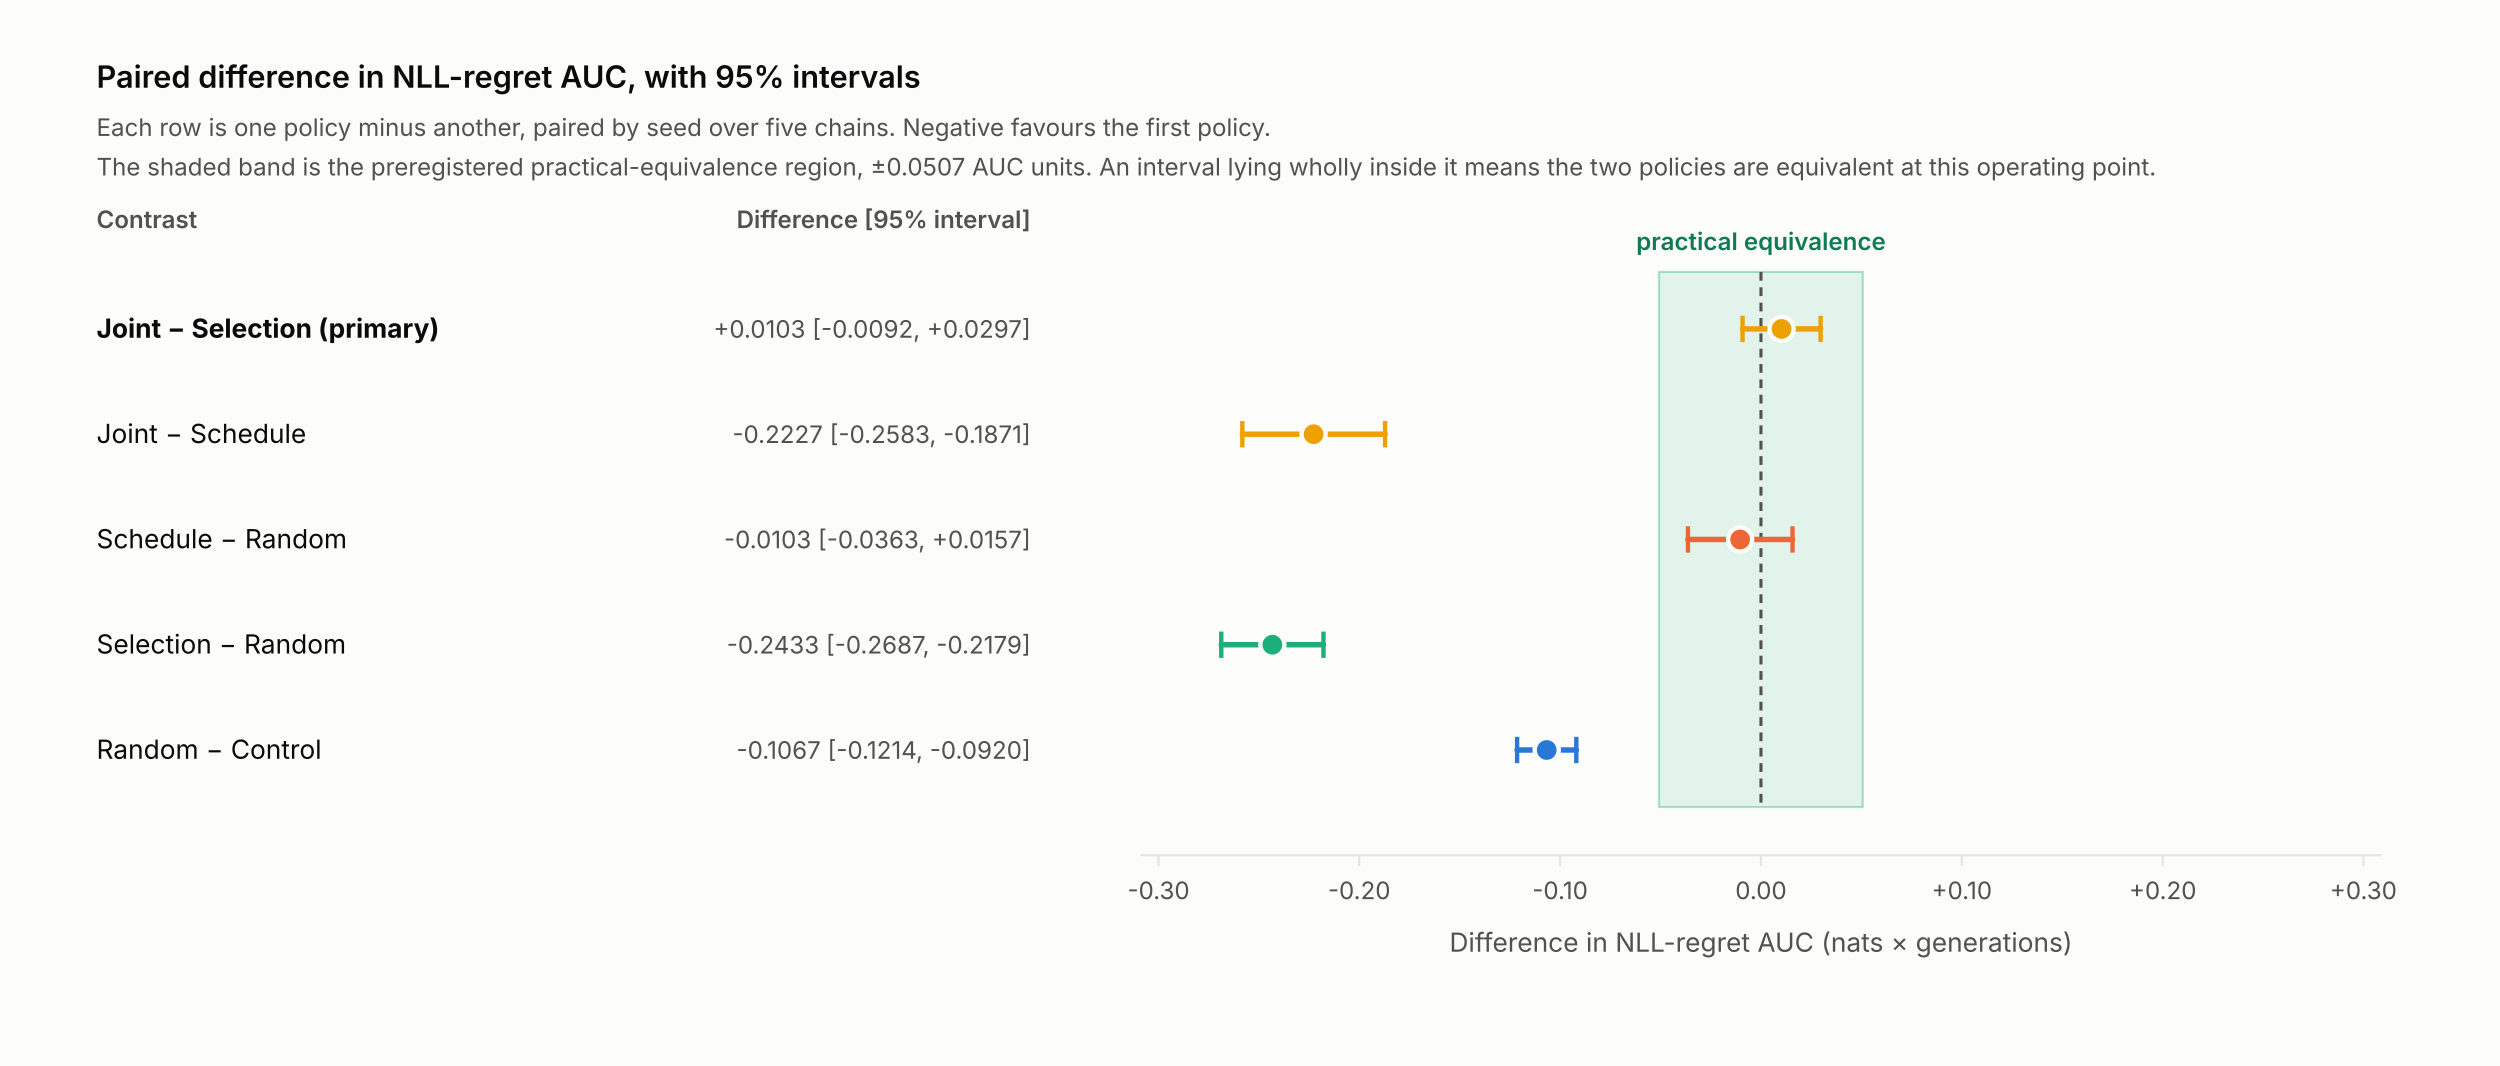
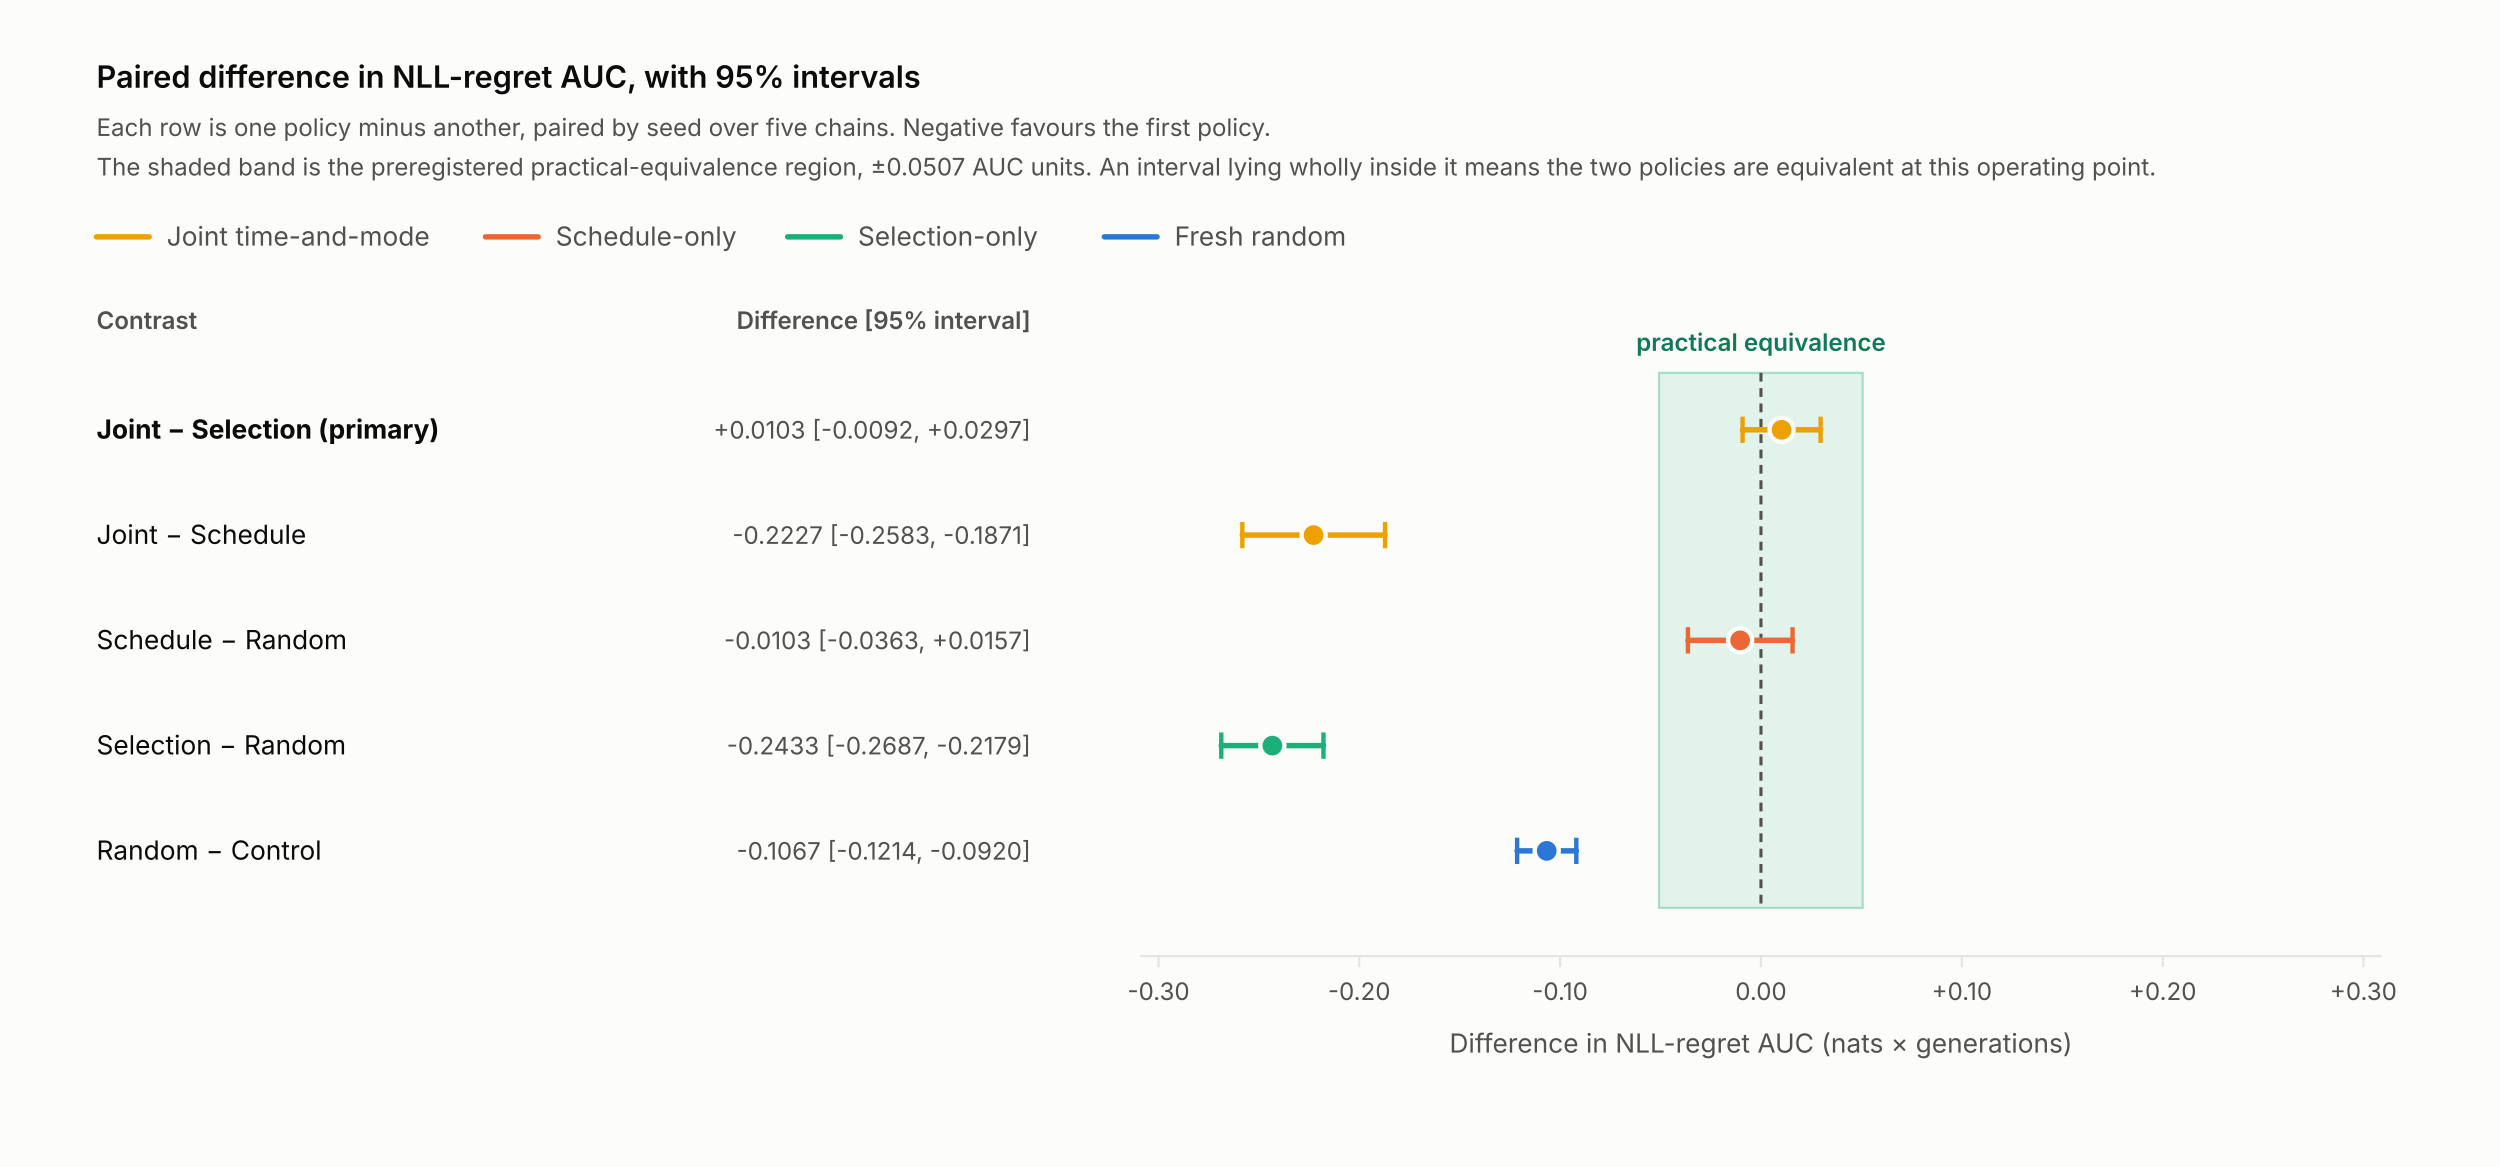
- <svg xmlns="http://www.w3.org/2000/svg" viewBox="0 0 1140 486" font-family="system-ui, -apple-system, Segoe UI, sans-serif" font-size="12" role="img" aria-label="Paired contrasts against the practical equivalence region">
-   <rect width="1140" height="486" fill="#fcfcfb" />
+ <svg xmlns="http://www.w3.org/2000/svg" viewBox="0 0 1140 532" font-family="system-ui, -apple-system, Segoe UI, sans-serif" font-size="12" role="img" aria-label="Paired contrasts against the practical equivalence region">
+   <rect width="1140" height="532" fill="#fcfcfb" />
  <text x="44.0" y="40.0" text-anchor="start" fill="#0b0b0b" font-size="14" font-weight="600">Paired difference in NLL-regret AUC, with 95% intervals</text>
  <text x="44.0" y="62.0" text-anchor="start" fill="#52514e" font-size="11" font-weight="normal">Each row is one policy minus another, paired by seed over five chains. Negative favours the first policy.</text>
  <text x="44.0" y="80.0" text-anchor="start" fill="#52514e" font-size="11" font-weight="normal">The shaded band is the preregistered practical-equivalence region, ±0.0507 AUC units. An interval lying wholly inside it means the two policies are equivalent at this operating point.</text>
-   <rect x="756.5" y="124.0" width="92.9" height="244.0" fill="#1baf7a" fill-opacity="0.12" stroke="#1baf7a" stroke-opacity="0.35" />
-   <text x="803.0" y="114.0" text-anchor="middle" fill="#0f7a55" font-size="11" font-weight="600">practical equivalence</text>
-   <line x1="803.0" y1="124.0" x2="803.0" y2="368.0" stroke="#52514e" stroke-width="1.4" stroke-dasharray="4 3" />
-   <text x="44.0" y="104.0" text-anchor="start" fill="#52514e" font-size="11" font-weight="600">Contrast</text>
-   <text x="470.0" y="104.0" text-anchor="end" fill="#52514e" font-size="11" font-weight="600">Difference  [95% interval]</text>
-   <text x="44.0" y="154.0" text-anchor="start" fill="#0b0b0b" font-size="12" font-weight="700">Joint − Selection (primary)</text>
-   <text x="470.0" y="154.0" text-anchor="end" fill="#52514e" font-size="11" font-weight="normal">+0.0103  [-0.0092, +0.0297]</text>
-   <line x1="794.6" y1="150.0" x2="830.2" y2="150.0" stroke="#eda100" stroke-width="2.5" stroke-linecap="round" />
-   <line x1="794.6" y1="144.0" x2="794.6" y2="156.0" stroke="#eda100" stroke-width="2" />
-   <line x1="830.2" y1="144.0" x2="830.2" y2="156.0" stroke="#eda100" stroke-width="2" />
-   <circle cx="812.4" cy="150.0" r="5.5" fill="#eda100" stroke="#fcfcfb" stroke-width="2" />
-   <text x="44.0" y="202.0" text-anchor="start" fill="#0b0b0b" font-size="12" font-weight="normal">Joint − Schedule</text>
-   <text x="470.0" y="202.0" text-anchor="end" fill="#52514e" font-size="11" font-weight="normal">-0.2227  [-0.2583, -0.1871]</text>
-   <line x1="566.5" y1="198.0" x2="631.6" y2="198.0" stroke="#eda100" stroke-width="2.5" stroke-linecap="round" />
-   <line x1="566.5" y1="192.0" x2="566.5" y2="204.0" stroke="#eda100" stroke-width="2" />
-   <line x1="631.6" y1="192.0" x2="631.6" y2="204.0" stroke="#eda100" stroke-width="2" />
-   <circle cx="599.0" cy="198.0" r="5.5" fill="#eda100" stroke="#fcfcfb" stroke-width="2" />
-   <text x="44.0" y="250.0" text-anchor="start" fill="#0b0b0b" font-size="12" font-weight="normal">Schedule − Random</text>
-   <text x="470.0" y="250.0" text-anchor="end" fill="#52514e" font-size="11" font-weight="normal">-0.0103  [-0.0363, +0.0157]</text>
-   <line x1="769.7" y1="246.0" x2="817.4" y2="246.0" stroke="#eb6834" stroke-width="2.5" stroke-linecap="round" />
-   <line x1="769.7" y1="240.0" x2="769.7" y2="252.0" stroke="#eb6834" stroke-width="2" />
-   <line x1="817.4" y1="240.0" x2="817.4" y2="252.0" stroke="#eb6834" stroke-width="2" />
-   <circle cx="793.5" cy="246.0" r="5.5" fill="#eb6834" stroke="#fcfcfb" stroke-width="2" />
-   <text x="44.0" y="298.0" text-anchor="start" fill="#0b0b0b" font-size="12" font-weight="normal">Selection − Random</text>
-   <text x="470.0" y="298.0" text-anchor="end" fill="#52514e" font-size="11" font-weight="normal">-0.2433  [-0.2687, -0.2179]</text>
-   <line x1="556.9" y1="294.0" x2="603.5" y2="294.0" stroke="#1baf7a" stroke-width="2.5" stroke-linecap="round" />
-   <line x1="556.9" y1="288.0" x2="556.9" y2="300.0" stroke="#1baf7a" stroke-width="2" />
-   <line x1="603.5" y1="288.0" x2="603.5" y2="300.0" stroke="#1baf7a" stroke-width="2" />
-   <circle cx="580.2" cy="294.0" r="5.5" fill="#1baf7a" stroke="#fcfcfb" stroke-width="2" />
-   <text x="44.0" y="346.0" text-anchor="start" fill="#0b0b0b" font-size="12" font-weight="normal">Random − Control</text>
-   <text x="470.0" y="346.0" text-anchor="end" fill="#52514e" font-size="11" font-weight="normal">-0.1067  [-0.1214, -0.0920]</text>
-   <line x1="691.8" y1="342.0" x2="718.8" y2="342.0" stroke="#2a78d6" stroke-width="2.5" stroke-linecap="round" />
-   <line x1="691.8" y1="336.0" x2="691.8" y2="348.0" stroke="#2a78d6" stroke-width="2" />
-   <line x1="718.8" y1="336.0" x2="718.8" y2="348.0" stroke="#2a78d6" stroke-width="2" />
-   <circle cx="705.3" cy="342.0" r="5.5" fill="#2a78d6" stroke="#fcfcfb" stroke-width="2" />
-   <line x1="520.0" y1="390.0" x2="1086.0" y2="390.0" stroke="#e5e4e0" />
-   <line x1="528.3" y1="390.0" x2="528.3" y2="395.0" stroke="#e5e4e0" />
-   <text x="528.3" y="410.0" text-anchor="middle" fill="#52514e" font-size="11" font-weight="normal">-0.30</text>
-   <line x1="619.8" y1="390.0" x2="619.8" y2="395.0" stroke="#e5e4e0" />
-   <text x="619.8" y="410.0" text-anchor="middle" fill="#52514e" font-size="11" font-weight="normal">-0.20</text>
-   <line x1="711.4" y1="390.0" x2="711.4" y2="395.0" stroke="#e5e4e0" />
-   <text x="711.4" y="410.0" text-anchor="middle" fill="#52514e" font-size="11" font-weight="normal">-0.10</text>
-   <line x1="803.0" y1="390.0" x2="803.0" y2="395.0" stroke="#e5e4e0" />
-   <text x="803.0" y="410.0" text-anchor="middle" fill="#52514e" font-size="11" font-weight="normal">0.00</text>
-   <line x1="894.6" y1="390.0" x2="894.6" y2="395.0" stroke="#e5e4e0" />
-   <text x="894.6" y="410.0" text-anchor="middle" fill="#52514e" font-size="11" font-weight="normal">+0.10</text>
-   <line x1="986.2" y1="390.0" x2="986.2" y2="395.0" stroke="#e5e4e0" />
-   <text x="986.2" y="410.0" text-anchor="middle" fill="#52514e" font-size="11" font-weight="normal">+0.20</text>
-   <line x1="1077.7" y1="390.0" x2="1077.7" y2="395.0" stroke="#e5e4e0" />
-   <text x="1077.7" y="410.0" text-anchor="middle" fill="#52514e" font-size="11" font-weight="normal">+0.30</text>
-   <text x="803.0" y="434.0" text-anchor="middle" fill="#52514e" font-size="12" font-weight="normal">Difference in NLL-regret AUC (nats × generations)</text>
+   <rect x="756.5" y="170.0" width="92.9" height="244.0" fill="#1baf7a" fill-opacity="0.12" stroke="#1baf7a" stroke-opacity="0.35" />
+   <text x="803.0" y="160.0" text-anchor="middle" fill="#0f7a55" font-size="11" font-weight="600">practical equivalence</text>
+   <line x1="803.0" y1="170.0" x2="803.0" y2="414.0" stroke="#52514e" stroke-width="1.4" stroke-dasharray="4 3" />
+   <text x="44.0" y="150.0" text-anchor="start" fill="#52514e" font-size="11" font-weight="600">Contrast</text>
+   <text x="470.0" y="150.0" text-anchor="end" fill="#52514e" font-size="11" font-weight="600">Difference  [95% interval]</text>
+   <line x1="44.0" y1="108.0" x2="68.0" y2="108.0" stroke="#eda100" stroke-width="2.5" stroke-linecap="round" />
+   <text x="76.0" y="112.0" text-anchor="start" fill="#52514e" font-size="12" font-weight="normal">Joint time-and-mode</text>
+   <line x1="221.4" y1="108.0" x2="245.4" y2="108.0" stroke="#eb6834" stroke-width="2.5" stroke-linecap="round" />
+   <text x="253.4" y="112.0" text-anchor="start" fill="#52514e" font-size="12" font-weight="normal">Schedule-only</text>
+   <line x1="359.2" y1="108.0" x2="383.2" y2="108.0" stroke="#1baf7a" stroke-width="2.5" stroke-linecap="round" />
+   <text x="391.2" y="112.0" text-anchor="start" fill="#52514e" font-size="12" font-weight="normal">Selection-only</text>
+   <line x1="503.6" y1="108.0" x2="527.6" y2="108.0" stroke="#2a78d6" stroke-width="2.5" stroke-linecap="round" />
+   <text x="535.6" y="112.0" text-anchor="start" fill="#52514e" font-size="12" font-weight="normal">Fresh random</text>
+   <text x="44.0" y="200.0" text-anchor="start" fill="#0b0b0b" font-size="12" font-weight="700">Joint − Selection (primary)</text>
+   <text x="470.0" y="200.0" text-anchor="end" fill="#52514e" font-size="11" font-weight="normal">+0.0103  [-0.0092, +0.0297]</text>
+   <line x1="794.6" y1="196.0" x2="830.2" y2="196.0" stroke="#eda100" stroke-width="2.5" stroke-linecap="round" />
+   <line x1="794.6" y1="190.0" x2="794.6" y2="202.0" stroke="#eda100" stroke-width="2" />
+   <line x1="830.2" y1="190.0" x2="830.2" y2="202.0" stroke="#eda100" stroke-width="2" />
+   <circle cx="812.4" cy="196.0" r="5.5" fill="#eda100" stroke="#fcfcfb" stroke-width="2" />
+   <text x="44.0" y="248.0" text-anchor="start" fill="#0b0b0b" font-size="12" font-weight="normal">Joint − Schedule</text>
+   <text x="470.0" y="248.0" text-anchor="end" fill="#52514e" font-size="11" font-weight="normal">-0.2227  [-0.2583, -0.1871]</text>
+   <line x1="566.5" y1="244.0" x2="631.6" y2="244.0" stroke="#eda100" stroke-width="2.5" stroke-linecap="round" />
+   <line x1="566.5" y1="238.0" x2="566.5" y2="250.0" stroke="#eda100" stroke-width="2" />
+   <line x1="631.6" y1="238.0" x2="631.6" y2="250.0" stroke="#eda100" stroke-width="2" />
+   <circle cx="599.0" cy="244.0" r="5.5" fill="#eda100" stroke="#fcfcfb" stroke-width="2" />
+   <text x="44.0" y="296.0" text-anchor="start" fill="#0b0b0b" font-size="12" font-weight="normal">Schedule − Random</text>
+   <text x="470.0" y="296.0" text-anchor="end" fill="#52514e" font-size="11" font-weight="normal">-0.0103  [-0.0363, +0.0157]</text>
+   <line x1="769.7" y1="292.0" x2="817.4" y2="292.0" stroke="#eb6834" stroke-width="2.5" stroke-linecap="round" />
+   <line x1="769.7" y1="286.0" x2="769.7" y2="298.0" stroke="#eb6834" stroke-width="2" />
+   <line x1="817.4" y1="286.0" x2="817.4" y2="298.0" stroke="#eb6834" stroke-width="2" />
+   <circle cx="793.5" cy="292.0" r="5.5" fill="#eb6834" stroke="#fcfcfb" stroke-width="2" />
+   <text x="44.0" y="344.0" text-anchor="start" fill="#0b0b0b" font-size="12" font-weight="normal">Selection − Random</text>
+   <text x="470.0" y="344.0" text-anchor="end" fill="#52514e" font-size="11" font-weight="normal">-0.2433  [-0.2687, -0.2179]</text>
+   <line x1="556.9" y1="340.0" x2="603.5" y2="340.0" stroke="#1baf7a" stroke-width="2.5" stroke-linecap="round" />
+   <line x1="556.9" y1="334.0" x2="556.9" y2="346.0" stroke="#1baf7a" stroke-width="2" />
+   <line x1="603.5" y1="334.0" x2="603.5" y2="346.0" stroke="#1baf7a" stroke-width="2" />
+   <circle cx="580.2" cy="340.0" r="5.5" fill="#1baf7a" stroke="#fcfcfb" stroke-width="2" />
+   <text x="44.0" y="392.0" text-anchor="start" fill="#0b0b0b" font-size="12" font-weight="normal">Random − Control</text>
+   <text x="470.0" y="392.0" text-anchor="end" fill="#52514e" font-size="11" font-weight="normal">-0.1067  [-0.1214, -0.0920]</text>
+   <line x1="691.8" y1="388.0" x2="718.8" y2="388.0" stroke="#2a78d6" stroke-width="2.5" stroke-linecap="round" />
+   <line x1="691.8" y1="382.0" x2="691.8" y2="394.0" stroke="#2a78d6" stroke-width="2" />
+   <line x1="718.8" y1="382.0" x2="718.8" y2="394.0" stroke="#2a78d6" stroke-width="2" />
+   <circle cx="705.3" cy="388.0" r="5.5" fill="#2a78d6" stroke="#fcfcfb" stroke-width="2" />
+   <line x1="520.0" y1="436.0" x2="1086.0" y2="436.0" stroke="#e5e4e0" />
+   <line x1="528.3" y1="436.0" x2="528.3" y2="441.0" stroke="#e5e4e0" />
+   <text x="528.3" y="456.0" text-anchor="middle" fill="#52514e" font-size="11" font-weight="normal">-0.30</text>
+   <line x1="619.8" y1="436.0" x2="619.8" y2="441.0" stroke="#e5e4e0" />
+   <text x="619.8" y="456.0" text-anchor="middle" fill="#52514e" font-size="11" font-weight="normal">-0.20</text>
+   <line x1="711.4" y1="436.0" x2="711.4" y2="441.0" stroke="#e5e4e0" />
+   <text x="711.4" y="456.0" text-anchor="middle" fill="#52514e" font-size="11" font-weight="normal">-0.10</text>
+   <line x1="803.0" y1="436.0" x2="803.0" y2="441.0" stroke="#e5e4e0" />
+   <text x="803.0" y="456.0" text-anchor="middle" fill="#52514e" font-size="11" font-weight="normal">0.00</text>
+   <line x1="894.6" y1="436.0" x2="894.6" y2="441.0" stroke="#e5e4e0" />
+   <text x="894.6" y="456.0" text-anchor="middle" fill="#52514e" font-size="11" font-weight="normal">+0.10</text>
+   <line x1="986.2" y1="436.0" x2="986.2" y2="441.0" stroke="#e5e4e0" />
+   <text x="986.2" y="456.0" text-anchor="middle" fill="#52514e" font-size="11" font-weight="normal">+0.20</text>
+   <line x1="1077.7" y1="436.0" x2="1077.7" y2="441.0" stroke="#e5e4e0" />
+   <text x="1077.7" y="456.0" text-anchor="middle" fill="#52514e" font-size="11" font-weight="normal">+0.30</text>
+   <text x="803.0" y="480.0" text-anchor="middle" fill="#52514e" font-size="12" font-weight="normal">Difference in NLL-regret AUC (nats × generations)</text>
</svg>
